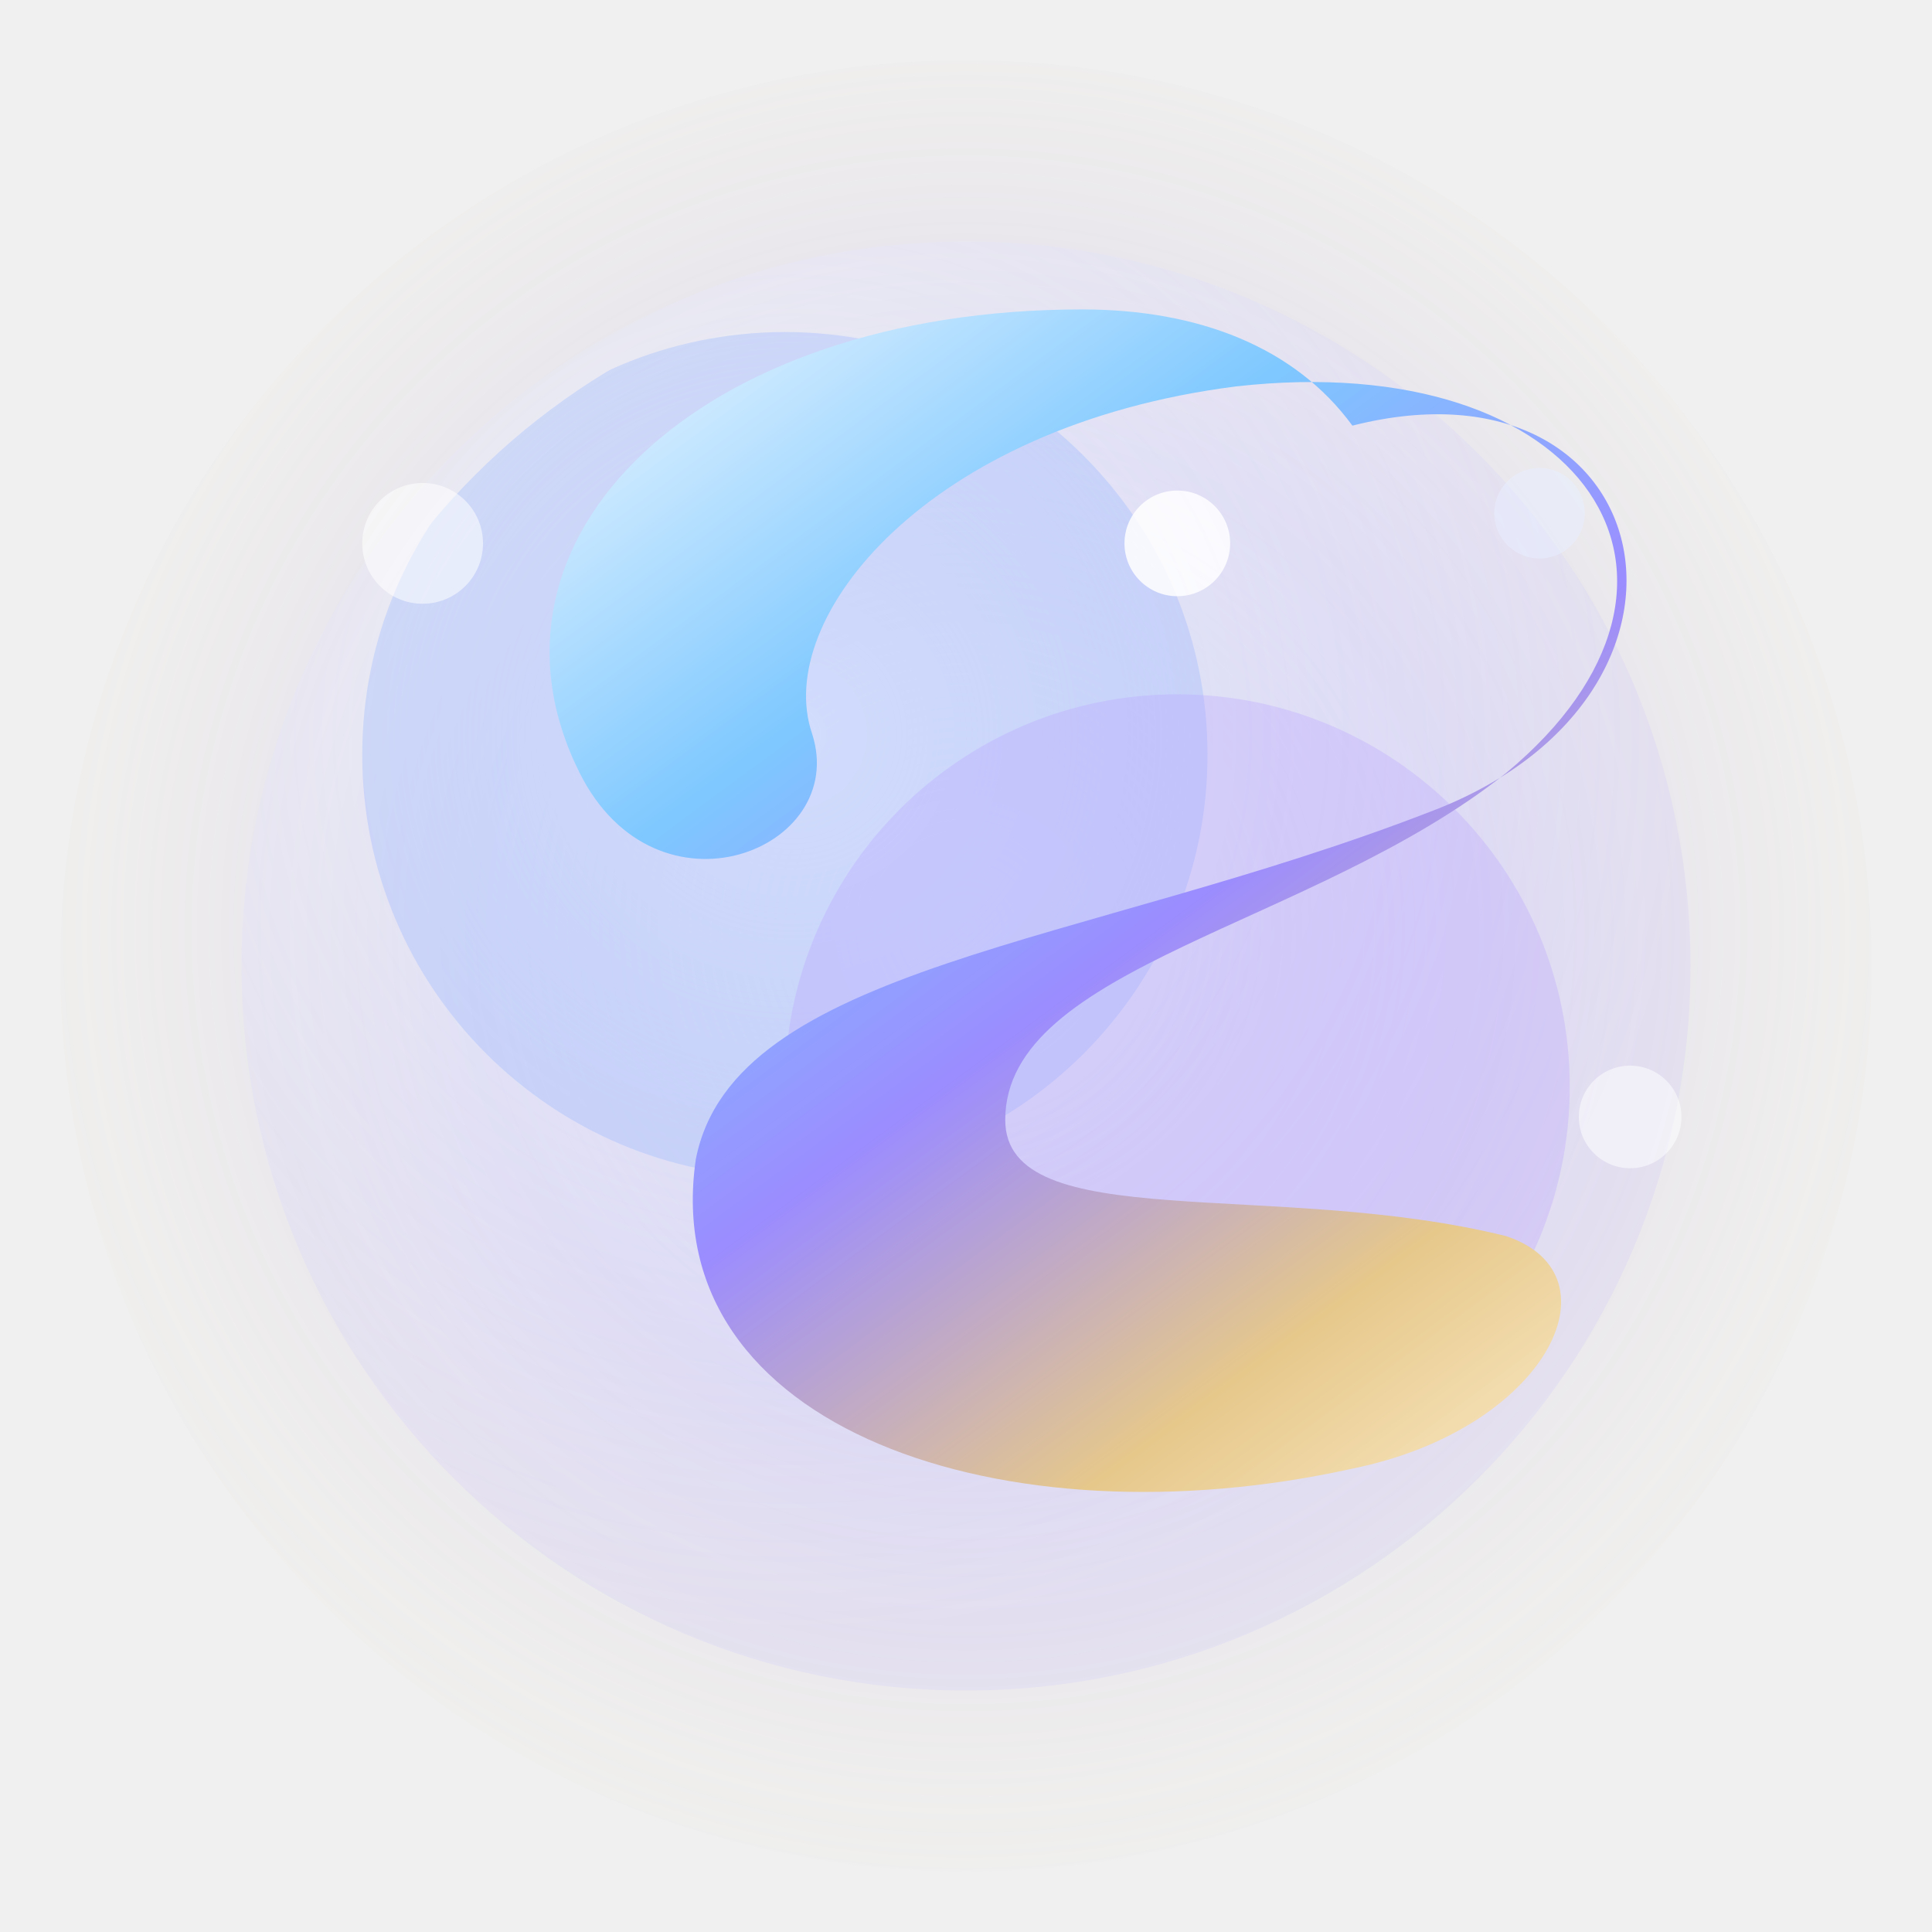
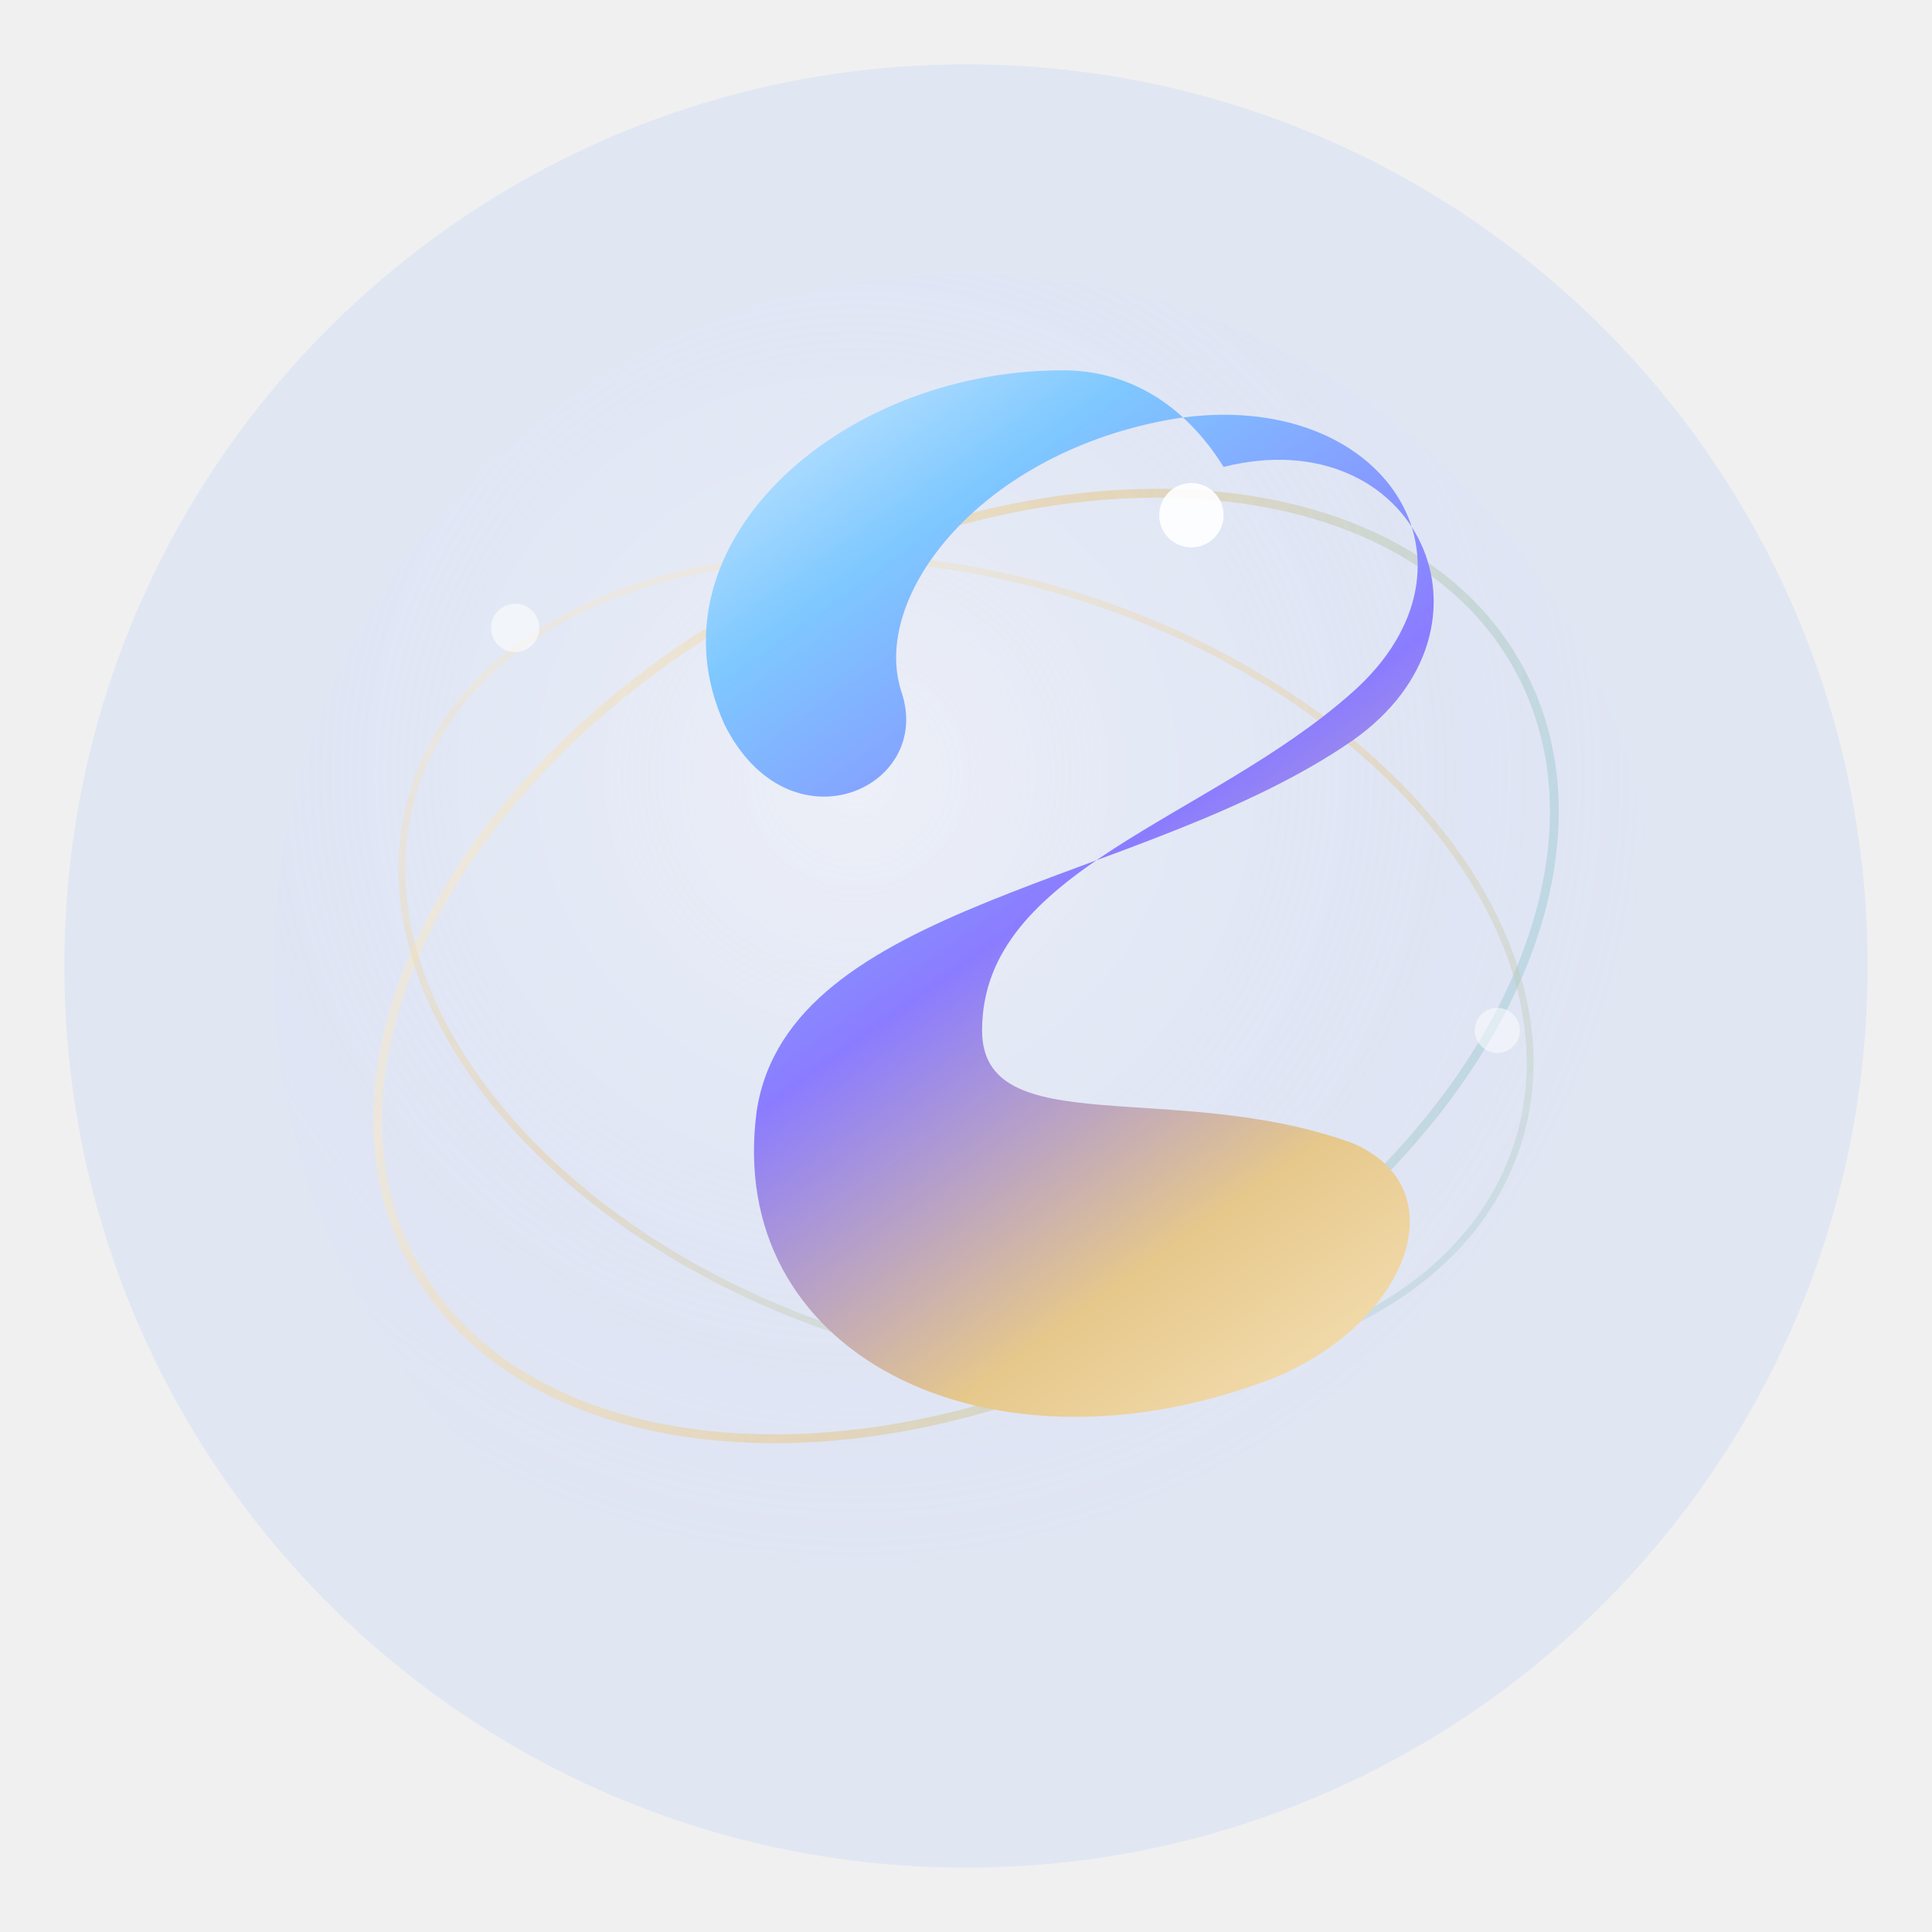
- <svg xmlns="http://www.w3.org/2000/svg" viewBox="0 0 128 128" fill="none" role="img" aria-label="SYLORA">
+ <svg xmlns="http://www.w3.org/2000/svg" viewBox="0 0 240 240" fill="none" role="img" aria-label="SYLORA Liquid S">
  <defs>
-     <radialGradient id="orbAuraD" cx="50%" cy="48%" r="55%">
-       <stop offset="0%" stop-color="#B8C8FF" stop-opacity="0.35" />
-       <stop offset="50%" stop-color="#8B7CFF" stop-opacity="0.16" />
-       <stop offset="100%" stop-color="#E6C88B" stop-opacity="0" />
+     <radialGradient id="orbFillD" cx="42%" cy="36%" r="58%">
+       <stop offset="0%" stop-color="#FFFFFF" stop-opacity="0.4" />
+       <stop offset="50%" stop-color="#E8EEFF" stop-opacity="0.18" />
+       <stop offset="100%" stop-color="#B8C8FF" stop-opacity="0" />
    </radialGradient>
-     <radialGradient id="orbGlassD" cx="38%" cy="34%" r="62%">
-       <stop offset="0%" stop-color="#FFFFFF" stop-opacity="0.55" />
-       <stop offset="45%" stop-color="#E8EEFF" stop-opacity="0.28" />
-       <stop offset="100%" stop-color="#C5B8FF" stop-opacity="0.18" />
-     </radialGradient>
-     <linearGradient id="sigilPearlD" x1="36" y1="24" x2="98" y2="108" gradientUnits="userSpaceOnUse">
+     <linearGradient id="sBodyD" x1="70" y1="48" x2="176" y2="196" gradientUnits="userSpaceOnUse">
      <stop offset="0%" stop-color="#EAF6FF" />
-       <stop offset="28%" stop-color="#7EC8FF" />
-       <stop offset="52%" stop-color="#9B8CFF" />
-       <stop offset="78%" stop-color="#E6C88B" />
+       <stop offset="22%" stop-color="#7EC8FF" />
+       <stop offset="48%" stop-color="#8B7CFF" />
+       <stop offset="72%" stop-color="#E6C88B" />
      <stop offset="100%" stop-color="#FFF0D2" />
    </linearGradient>
-     <clipPath id="orbClipD">
-       <circle cx="64" cy="64" r="46" />
-     </clipPath>
+     <linearGradient id="orbitStrokeD" x1="40" y1="40" x2="200" y2="200" gradientUnits="userSpaceOnUse">
+       <stop offset="0%" stop-color="#FFFFFF" stop-opacity="0.9" />
+       <stop offset="50%" stop-color="#E6C88B" stop-opacity="0.8" />
+       <stop offset="100%" stop-color="#5EC8FF" stop-opacity="0.5" />
+     </linearGradient>
  </defs>
-   <circle cx="64" cy="64" r="60" fill="url(#orbAuraD)" />
-   <circle cx="64" cy="64" r="48" fill="url(#orbGlassD)" />
-   <g clip-path="url(#orbClipD)">
-     <circle cx="52" cy="50" r="28" fill="#9BB6FF" opacity="0.35" />
-     <circle cx="78" cy="72" r="26" fill="#B39CFF" opacity="0.28" />
-   </g>
-   <circle cx="28" cy="36" r="4" fill="#FFFFFF" opacity="0.55" />
-   <circle cx="102" cy="34" r="3" fill="#E8EEFF" opacity="0.55" />
-   <circle cx="108" cy="74" r="3.4" fill="#FFFFFF" opacity="0.5" />
-   <path d="M89.6 28.2 C110.1 23.0 115.2 46.1 94.7 53.8 C71.7 62.7 48.6 64.0 46.1 76.8 C43.5 94.7 66.6 102.4 89.6 97.3 C102.4 94.7 107.5 84.5 99.8 81.9 C84.5 78.1 66.6 81.9 66.6 74.2 C66.6 64.0 87.0 61.4 99.8 51.2 C115.2 38.4 105.0 23.0 81.9 25.6 C61.4 28.2 51.2 41.0 53.8 48.6 C56.3 56.3 43.5 61.4 38.4 51.2 C30.7 35.8 46.1 20.5 71.7 20.5 C79.4 20.5 85.8 23.0 89.6 28.2 Z" fill="url(#sigilPearlD)" />
-   <circle cx="78" cy="36" r="3.5" fill="#FFFFFF" opacity="0.85" />
+   <circle cx="120" cy="120" r="112" fill="#9BB6FF" opacity="0.18" />
+   <circle cx="120" cy="120" r="86" fill="url(#orbFillD)" />
+   <ellipse cx="120" cy="120" rx="78" ry="52" stroke="url(#orbitStrokeD)" stroke-width="1.1" transform="rotate(-28 120 120)" opacity="0.7" />
+   <ellipse cx="120" cy="120" rx="72" ry="48" stroke="url(#orbitStrokeD)" stroke-width="0.85" transform="rotate(18 120 120)" opacity="0.5" />
+   <path d="M152 58 C176 52 188 78 168 92 C142 110 98 112 94 138 C90 168 122 184 156 172 C174 166 182 148 168 142 C146 134 122 142 122 128 C122 108 150 102 168 86 C186 70 172 48 146 52 C122 56 108 74 112 86 C116 98 98 106 90 90 C80 68 104 46 132 46 C140 46 147 50 152 58 Z" fill="url(#sBodyD)" />
+   <circle cx="148" cy="64" r="4" fill="#FFFFFF" opacity="0.9" />
+   <circle cx="64" cy="78" r="3" fill="#FFFFFF" opacity="0.55" />
+   <circle cx="186" cy="128" r="2.8" fill="#FFFFFF" opacity="0.5" />
</svg>
